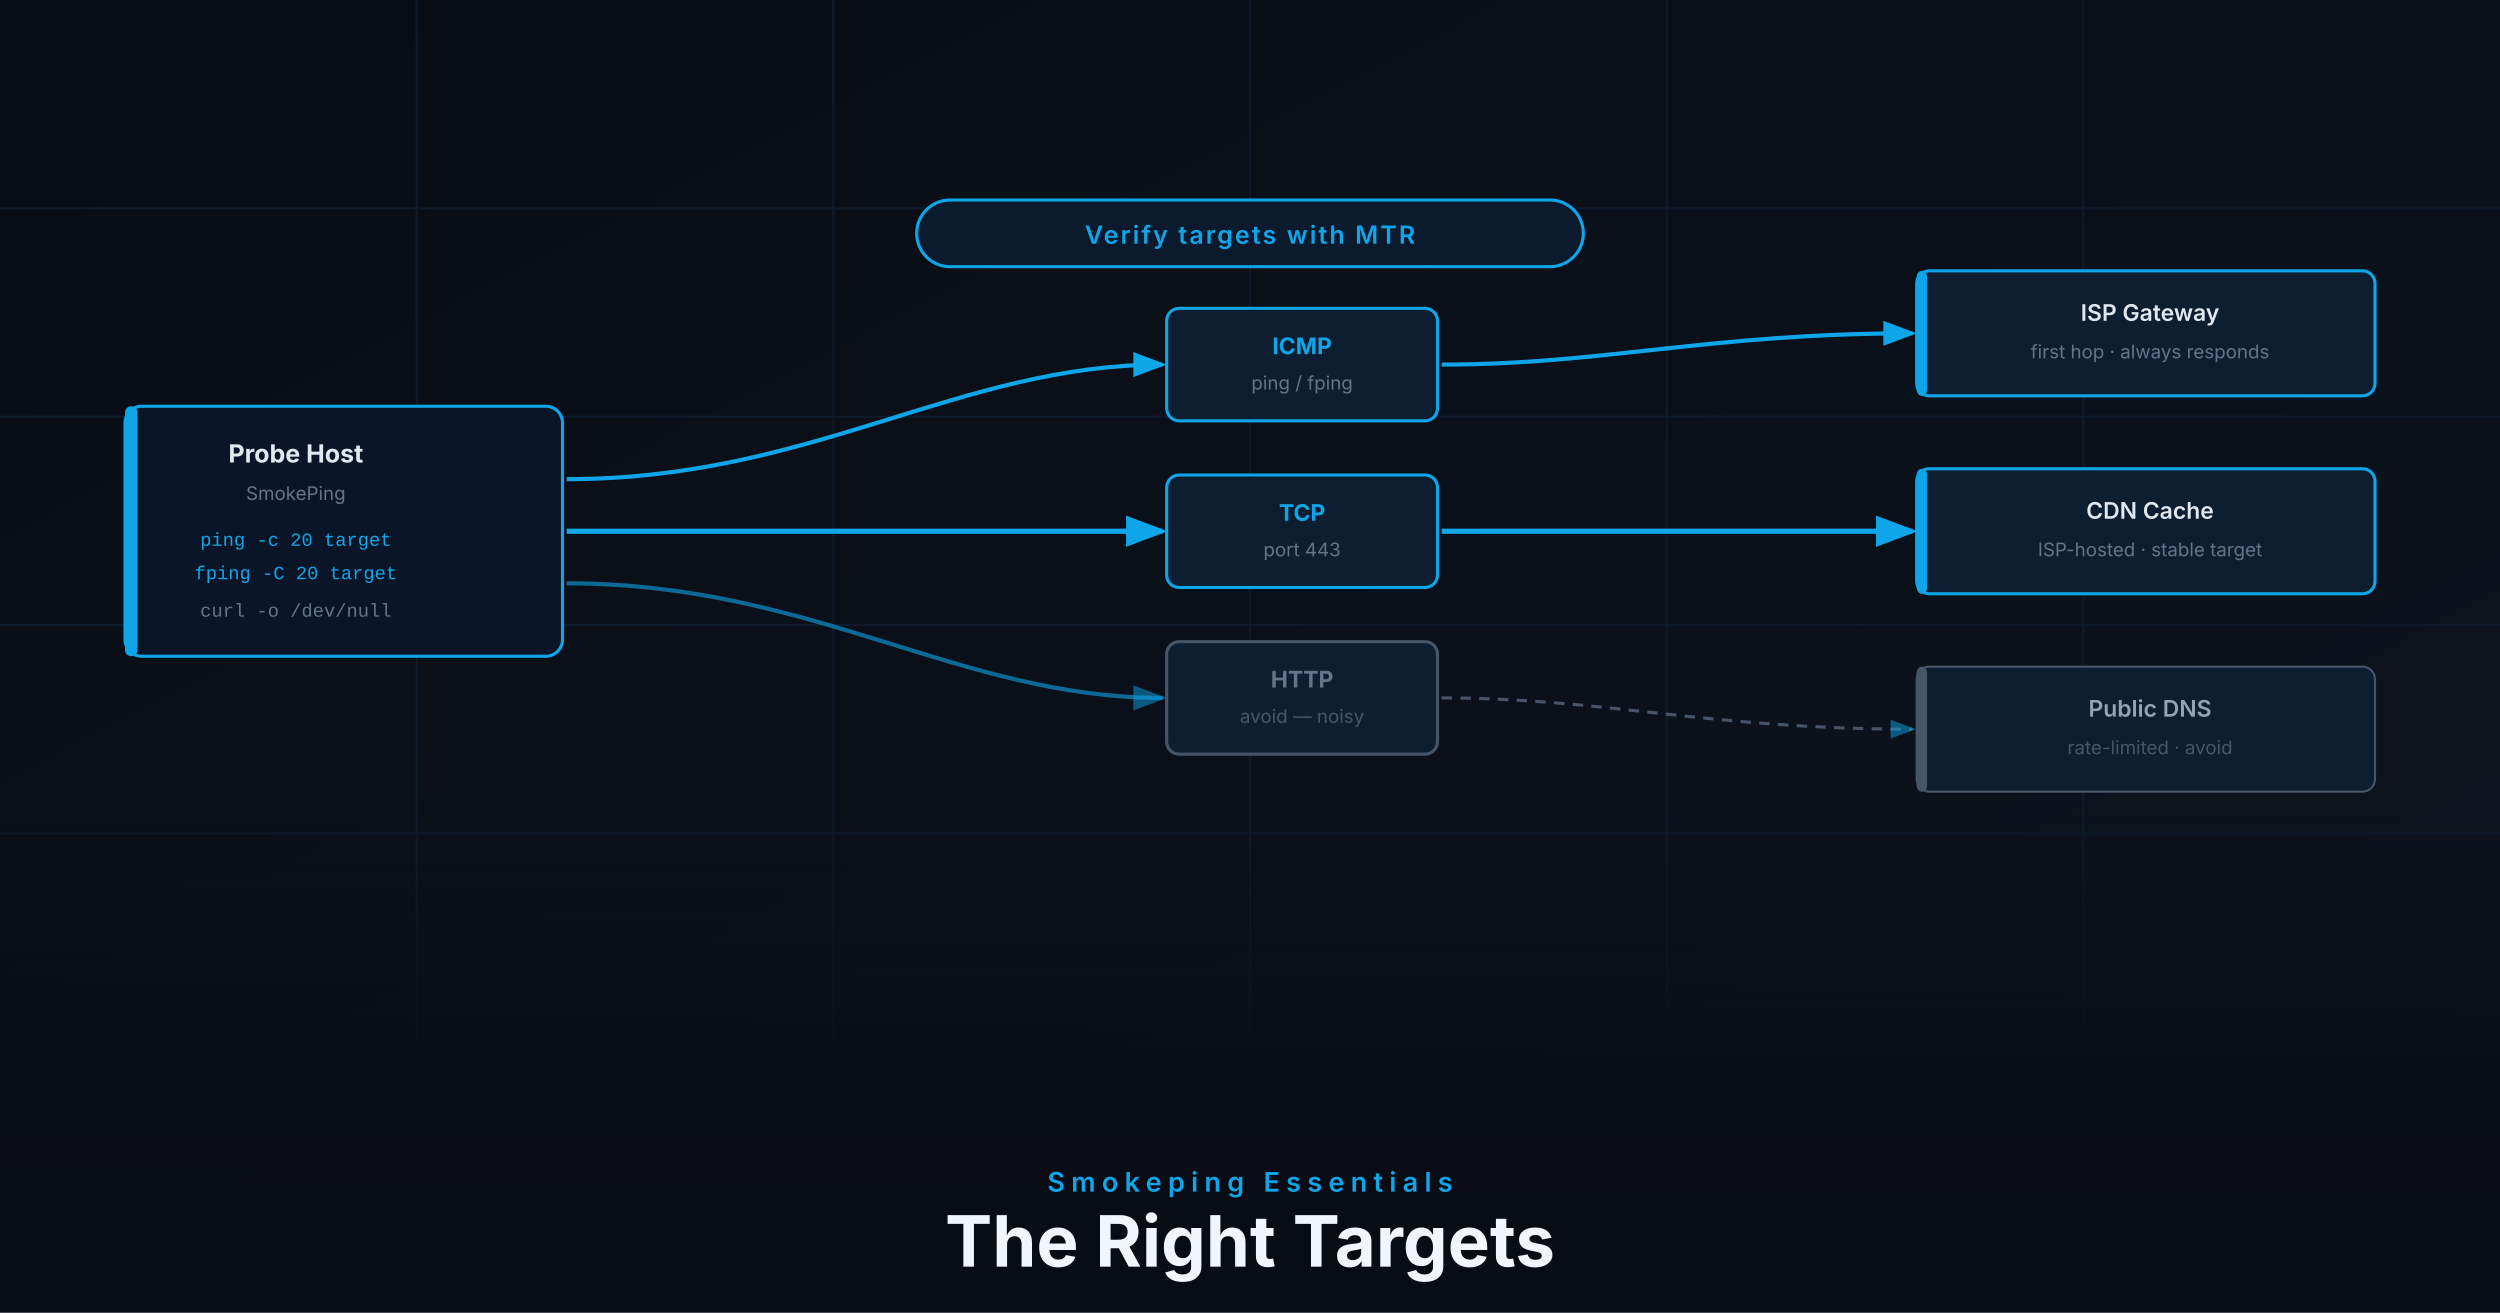
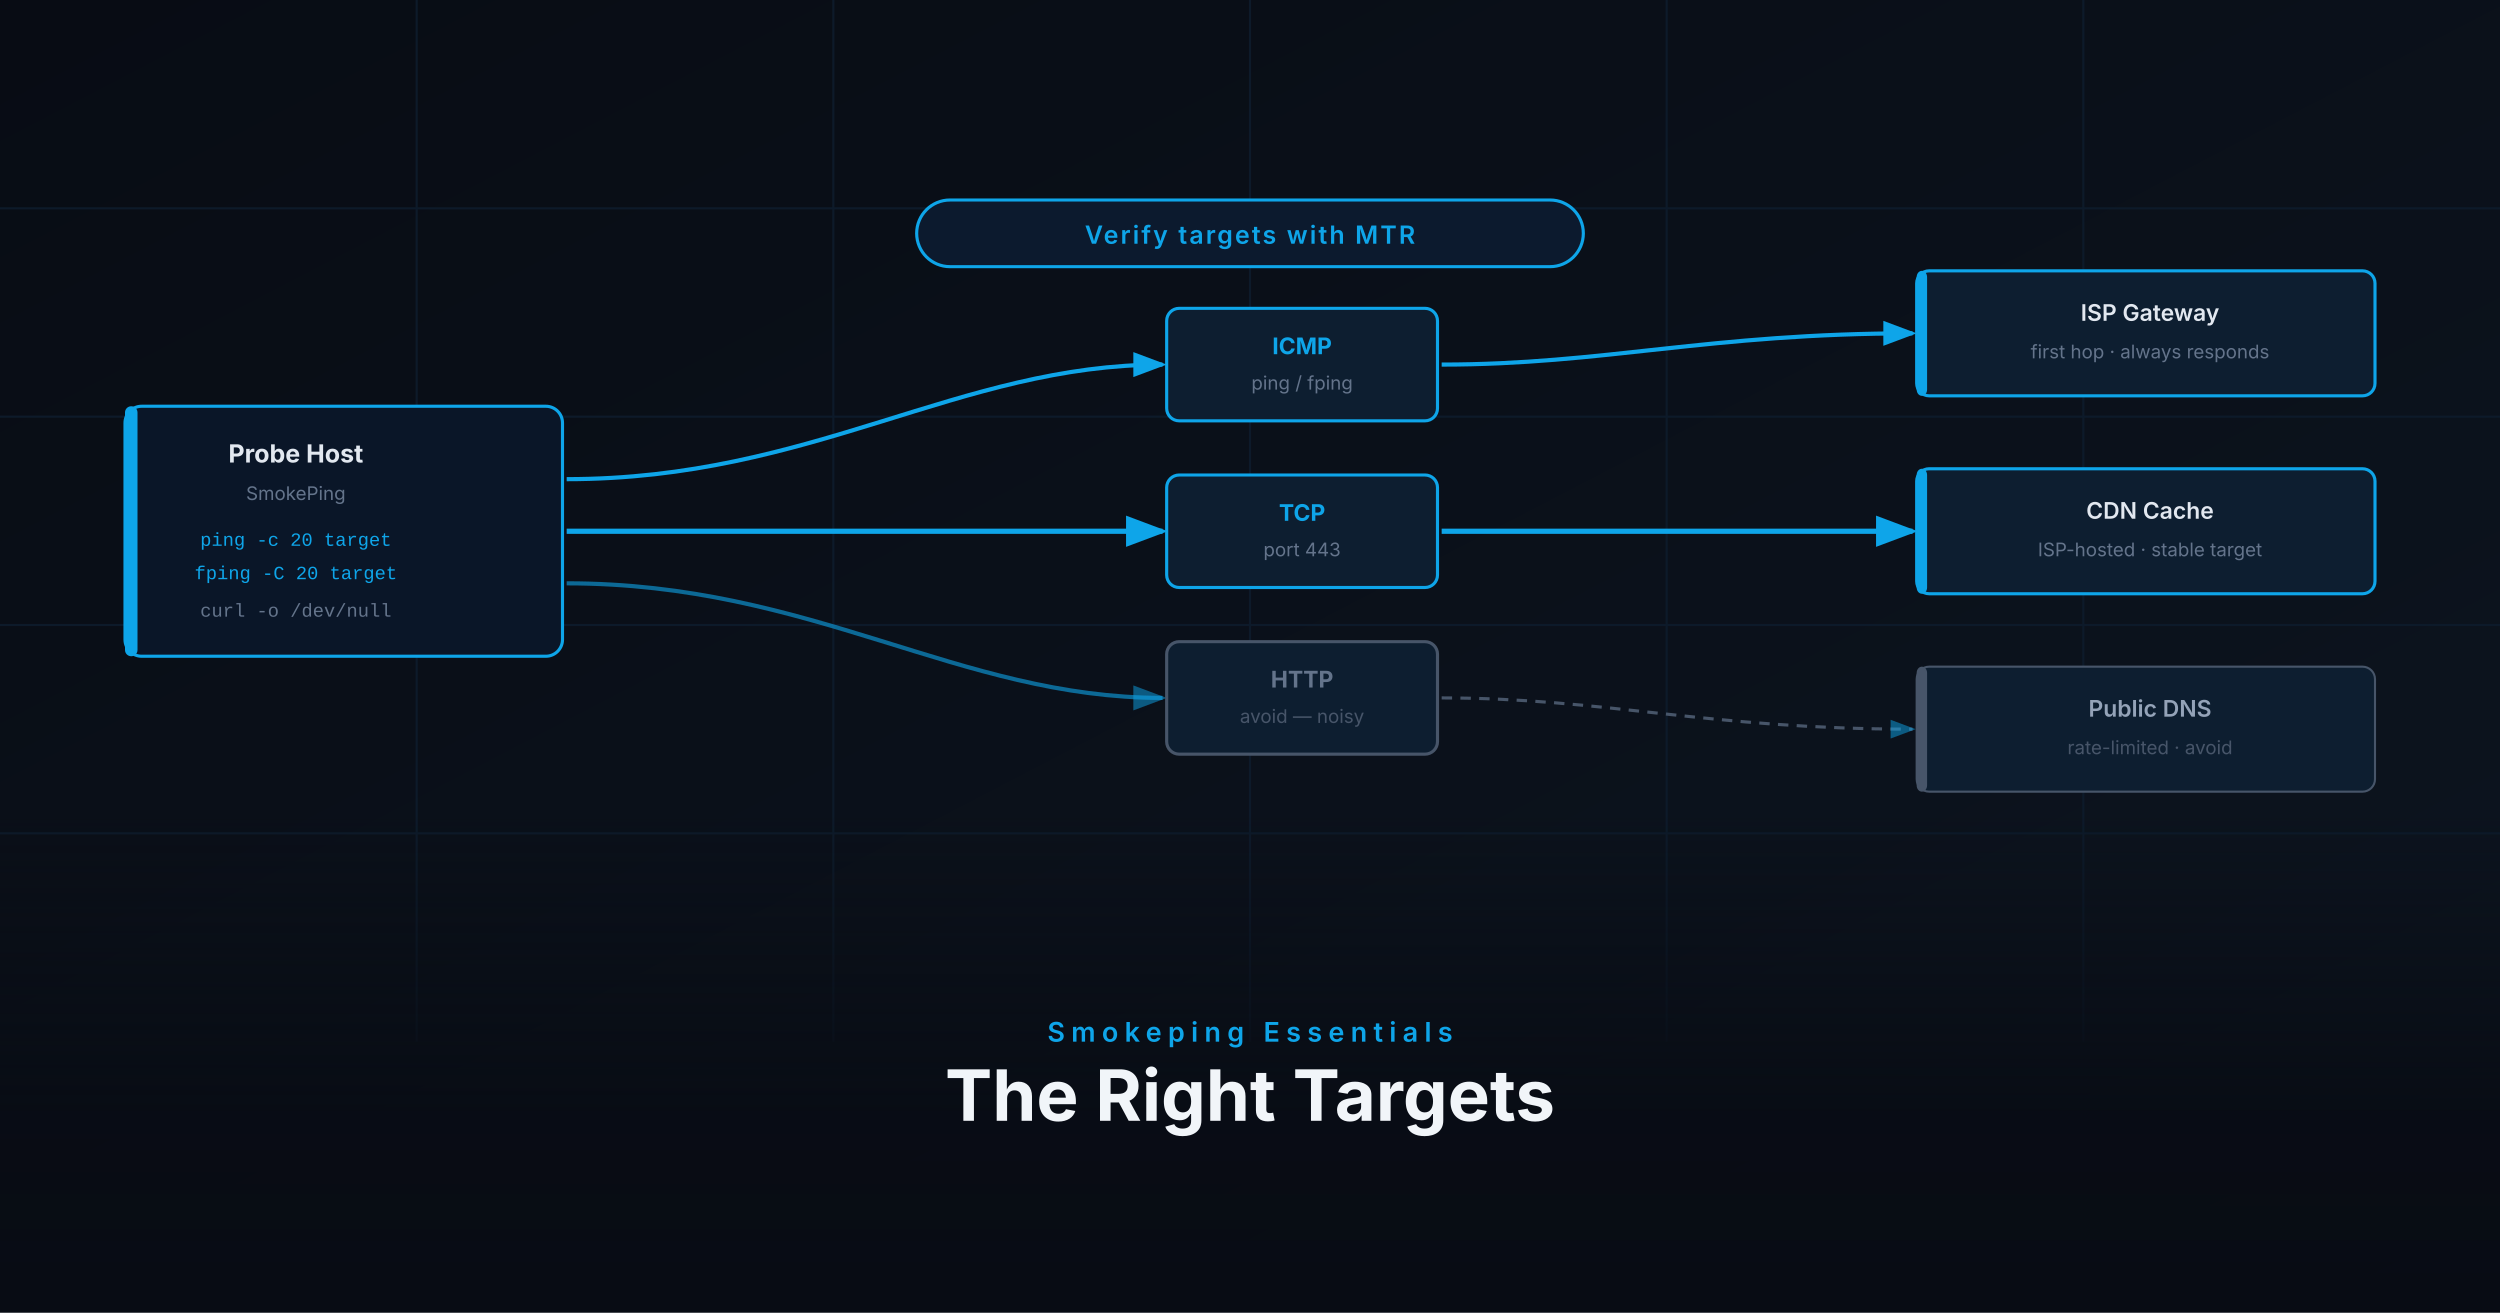
<svg xmlns="http://www.w3.org/2000/svg" viewBox="0 0 1200 630" width="1200" height="630" font-family="system-ui,-apple-system,BlinkMacSystemFont,'Segoe UI',sans-serif">
  <defs>
    <linearGradient id="bg" x1="0" y1="0" x2="1" y2="1">
      <stop offset="0%" stop-color="#080c14" />
      <stop offset="100%" stop-color="#0d1520" />
    </linearGradient>
    <linearGradient id="textbg" x1="0" y1="0" x2="0" y2="1">
      <stop offset="0%" stop-color="#080c14" stop-opacity="0" />
      <stop offset="60%" stop-color="#080c14" stop-opacity="0.93" />
      <stop offset="100%" stop-color="#080c14" stop-opacity="1" />
    </linearGradient>
    <marker id="arr" markerWidth="8" markerHeight="6" refX="7" refY="3" orient="auto">
      <polygon points="0,0 8,3 0,6" fill="#0ea5e9" />
    </marker>
    <marker id="arr-dim" markerWidth="8" markerHeight="6" refX="7" refY="3" orient="auto">
      <polygon points="0,0 8,3 0,6" fill="#0ea5e9" fill-opacity="0.5" />
    </marker>
  </defs>
  <rect width="1200" height="630" fill="url(#bg)" />
  <g stroke="#0d1a2a" stroke-width="1">
    <line x1="0" y1="100" x2="1200" y2="100" />
    <line x1="0" y1="200" x2="1200" y2="200" />
    <line x1="0" y1="300" x2="1200" y2="300" />
    <line x1="0" y1="400" x2="1200" y2="400" />
    <line x1="200" y1="0" x2="200" y2="500" />
    <line x1="400" y1="0" x2="400" y2="500" />
    <line x1="600" y1="0" x2="600" y2="500" />
    <line x1="800" y1="0" x2="800" y2="500" />
    <line x1="1000" y1="0" x2="1000" y2="500" />
  </g>
  <rect x="60" y="195" width="210" height="120" fill="#0a1628" stroke="#0ea5e9" stroke-width="1.5" rx="8" />
  <rect x="60" y="195" width="6" height="120" fill="#0ea5e9" rx="3" />
  <text x="142" y="222" text-anchor="middle" font-size="12" font-weight="700" fill="#e2e8f0">Probe Host</text>
  <text x="142" y="240" text-anchor="middle" font-size="9" fill="#64748b">SmokePing</text>
  <text x="142" y="262" text-anchor="middle" font-family="'Courier New',monospace" font-size="9" fill="#0ea5e9">ping -c 20 target</text>
  <text x="142" y="278" text-anchor="middle" font-family="'Courier New',monospace" font-size="9" fill="#0ea5e9">fping -C 20 target</text>
  <text x="142" y="296" text-anchor="middle" font-family="'Courier New',monospace" font-size="9" fill="#64748b">curl -o /dev/null</text>
  <path d="M 272,230 C 390,230 460,175 558,175" fill="none" stroke="#0ea5e9" stroke-width="2" marker-end="url(#arr)" />
  <path d="M 272,255 L 558,255" fill="none" stroke="#0ea5e9" stroke-width="2.5" marker-end="url(#arr)" />
  <path d="M 272,280 C 390,280 460,335 558,335" fill="none" stroke="#0ea5e9" stroke-width="2" stroke-opacity="0.6" marker-end="url(#arr-dim)" />
  <rect x="560" y="148" width="130" height="54" fill="#0d1e30" stroke="#0ea5e9" stroke-width="1.5" rx="6" />
  <text x="625" y="170" text-anchor="middle" font-size="11" font-weight="700" fill="#0ea5e9">ICMP</text>
  <text x="625" y="187" text-anchor="middle" font-size="9" fill="#64748b">ping / fping</text>
  <rect x="560" y="228" width="130" height="54" fill="#0d1e30" stroke="#0ea5e9" stroke-width="1.5" rx="6" />
  <text x="625" y="250" text-anchor="middle" font-size="11" font-weight="700" fill="#0ea5e9">TCP</text>
  <text x="625" y="267" text-anchor="middle" font-size="9" fill="#64748b">port 443</text>
  <rect x="560" y="308" width="130" height="54" fill="#0d1e30" stroke="#475569" stroke-width="1.5" rx="6" />
  <text x="625" y="330" text-anchor="middle" font-size="11" font-weight="700" fill="#64748b">HTTP</text>
  <text x="625" y="347" text-anchor="middle" font-size="9" fill="#475569">avoid — noisy</text>
  <path d="M 692,175 C 770,175 820,160 918,160" fill="none" stroke="#0ea5e9" stroke-width="2" marker-end="url(#arr)" />
  <path d="M 692,255 L 918,255" fill="none" stroke="#0ea5e9" stroke-width="2.5" marker-end="url(#arr)" />
  <path d="M 692,335 C 770,335 820,350 918,350" fill="none" stroke="#475569" stroke-width="1.5" stroke-dasharray="5,4" marker-end="url(#arr-dim)" />
  <rect x="920" y="130" width="220" height="60" fill="#0d1e30" stroke="#0ea5e9" stroke-width="1.5" rx="6" />
  <rect x="920" y="130" width="5" height="60" fill="#0ea5e9" rx="3" />
  <text x="1032" y="154" text-anchor="middle" font-size="11" font-weight="600" fill="#e2e8f0">ISP Gateway</text>
  <text x="1032" y="172" text-anchor="middle" font-size="9" fill="#64748b">first hop · always responds</text>
  <rect x="920" y="225" width="220" height="60" fill="#0d1e30" stroke="#0ea5e9" stroke-width="1.5" rx="6" />
  <rect x="920" y="225" width="5" height="60" fill="#0ea5e9" rx="3" />
  <text x="1032" y="249" text-anchor="middle" font-size="11" font-weight="600" fill="#e2e8f0">CDN Cache</text>
  <text x="1032" y="267" text-anchor="middle" font-size="9" fill="#64748b">ISP-hosted · stable target</text>
  <rect x="920" y="320" width="220" height="60" fill="#0d1e30" stroke="#475569" stroke-width="1" rx="6" />
  <rect x="920" y="320" width="5" height="60" fill="#475569" rx="3" />
  <text x="1032" y="344" text-anchor="middle" font-size="11" font-weight="600" fill="#94a3b8">Public DNS</text>
  <text x="1032" y="362" text-anchor="middle" font-size="9" fill="#475569">rate-limited · avoid</text>
  <rect x="440" y="96" width="320" height="32" fill="#0c1a2e" stroke="#0ea5e9" stroke-width="1.5" rx="16" />
  <text x="600" y="117" text-anchor="middle" font-size="12" fill="#0ea5e9" font-weight="600" letter-spacing="1">Verify targets with MTR</text>
  <rect x="0" y="390" width="1200" height="240" fill="url(#textbg)" />
-   <text x="600" y="572" text-anchor="middle" font-size="13" fill="#0ea5e9" letter-spacing="3" font-weight="600">Smokeping Essentials</text>
-   <text x="600" y="608" text-anchor="middle" font-size="34" font-weight="700" fill="#f0f6fc">The Right Targets</text>
+   <text x="600" y="500" text-anchor="middle" font-size="13" fill="#0ea5e9" letter-spacing="3" font-weight="600">Smokeping Essentials</text>
+   <text x="600" y="538" text-anchor="middle" font-size="34" font-weight="700" fill="#f1f5f9">The Right Targets</text>
</svg>
